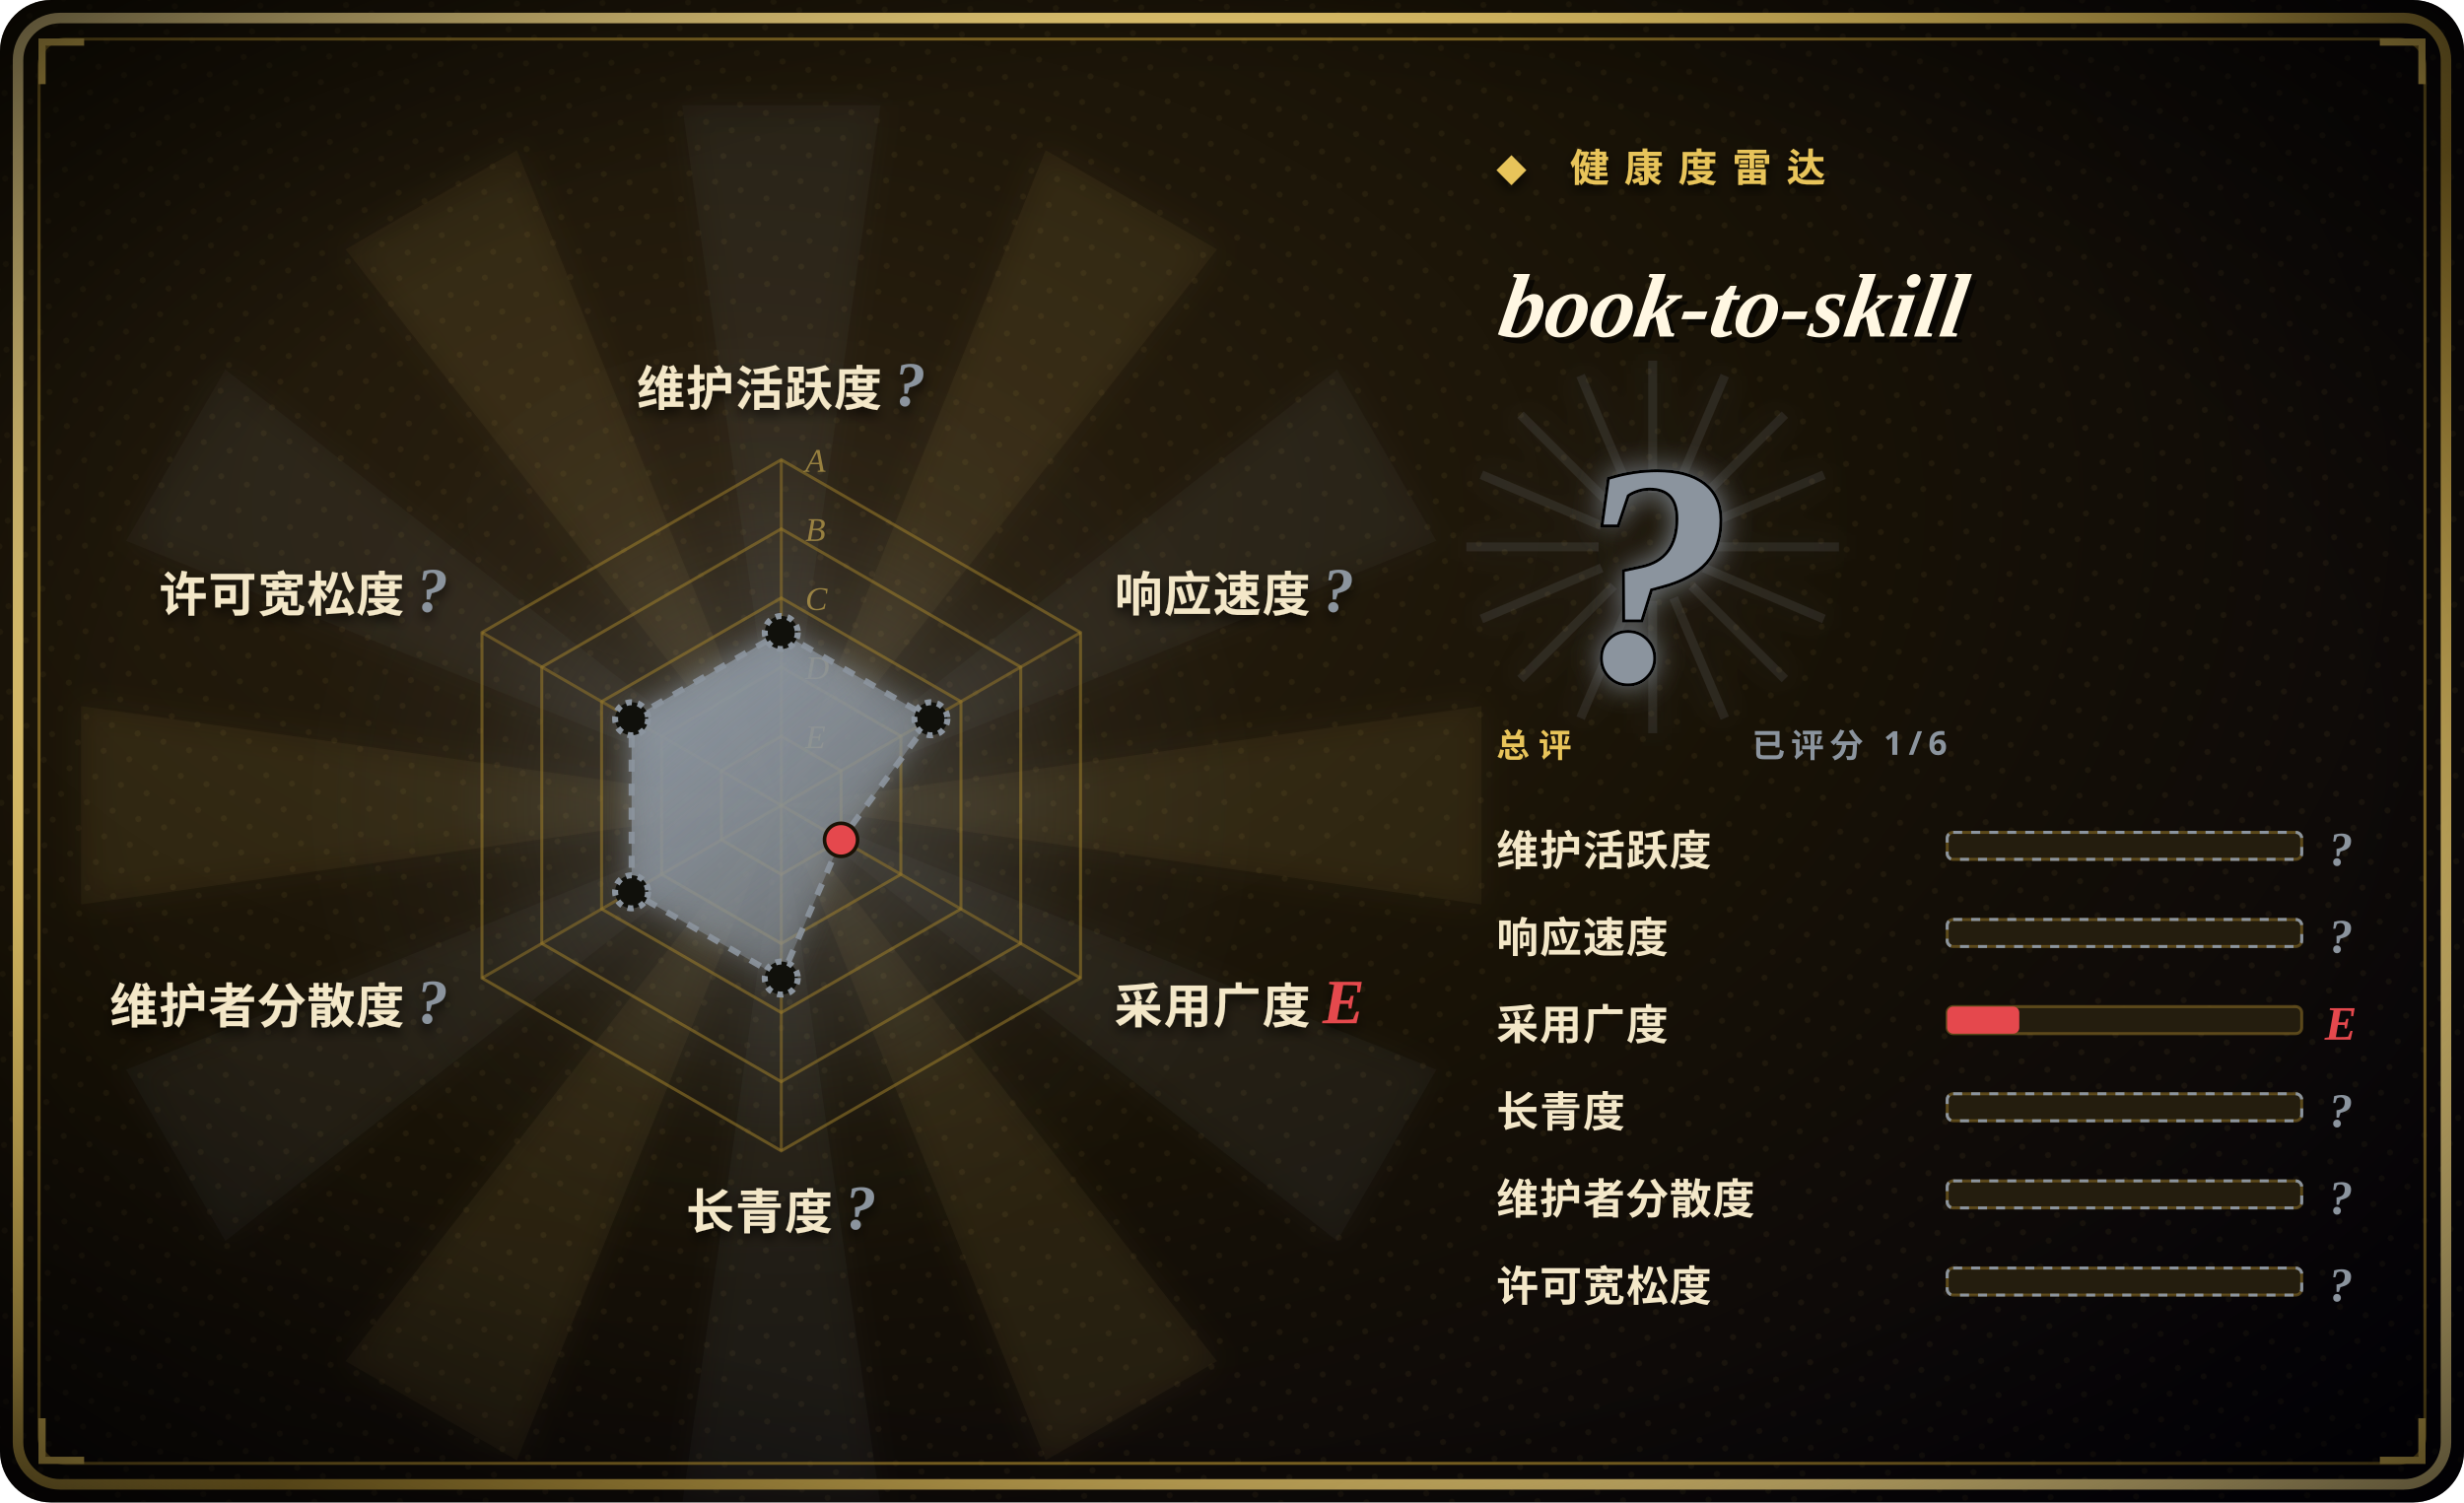
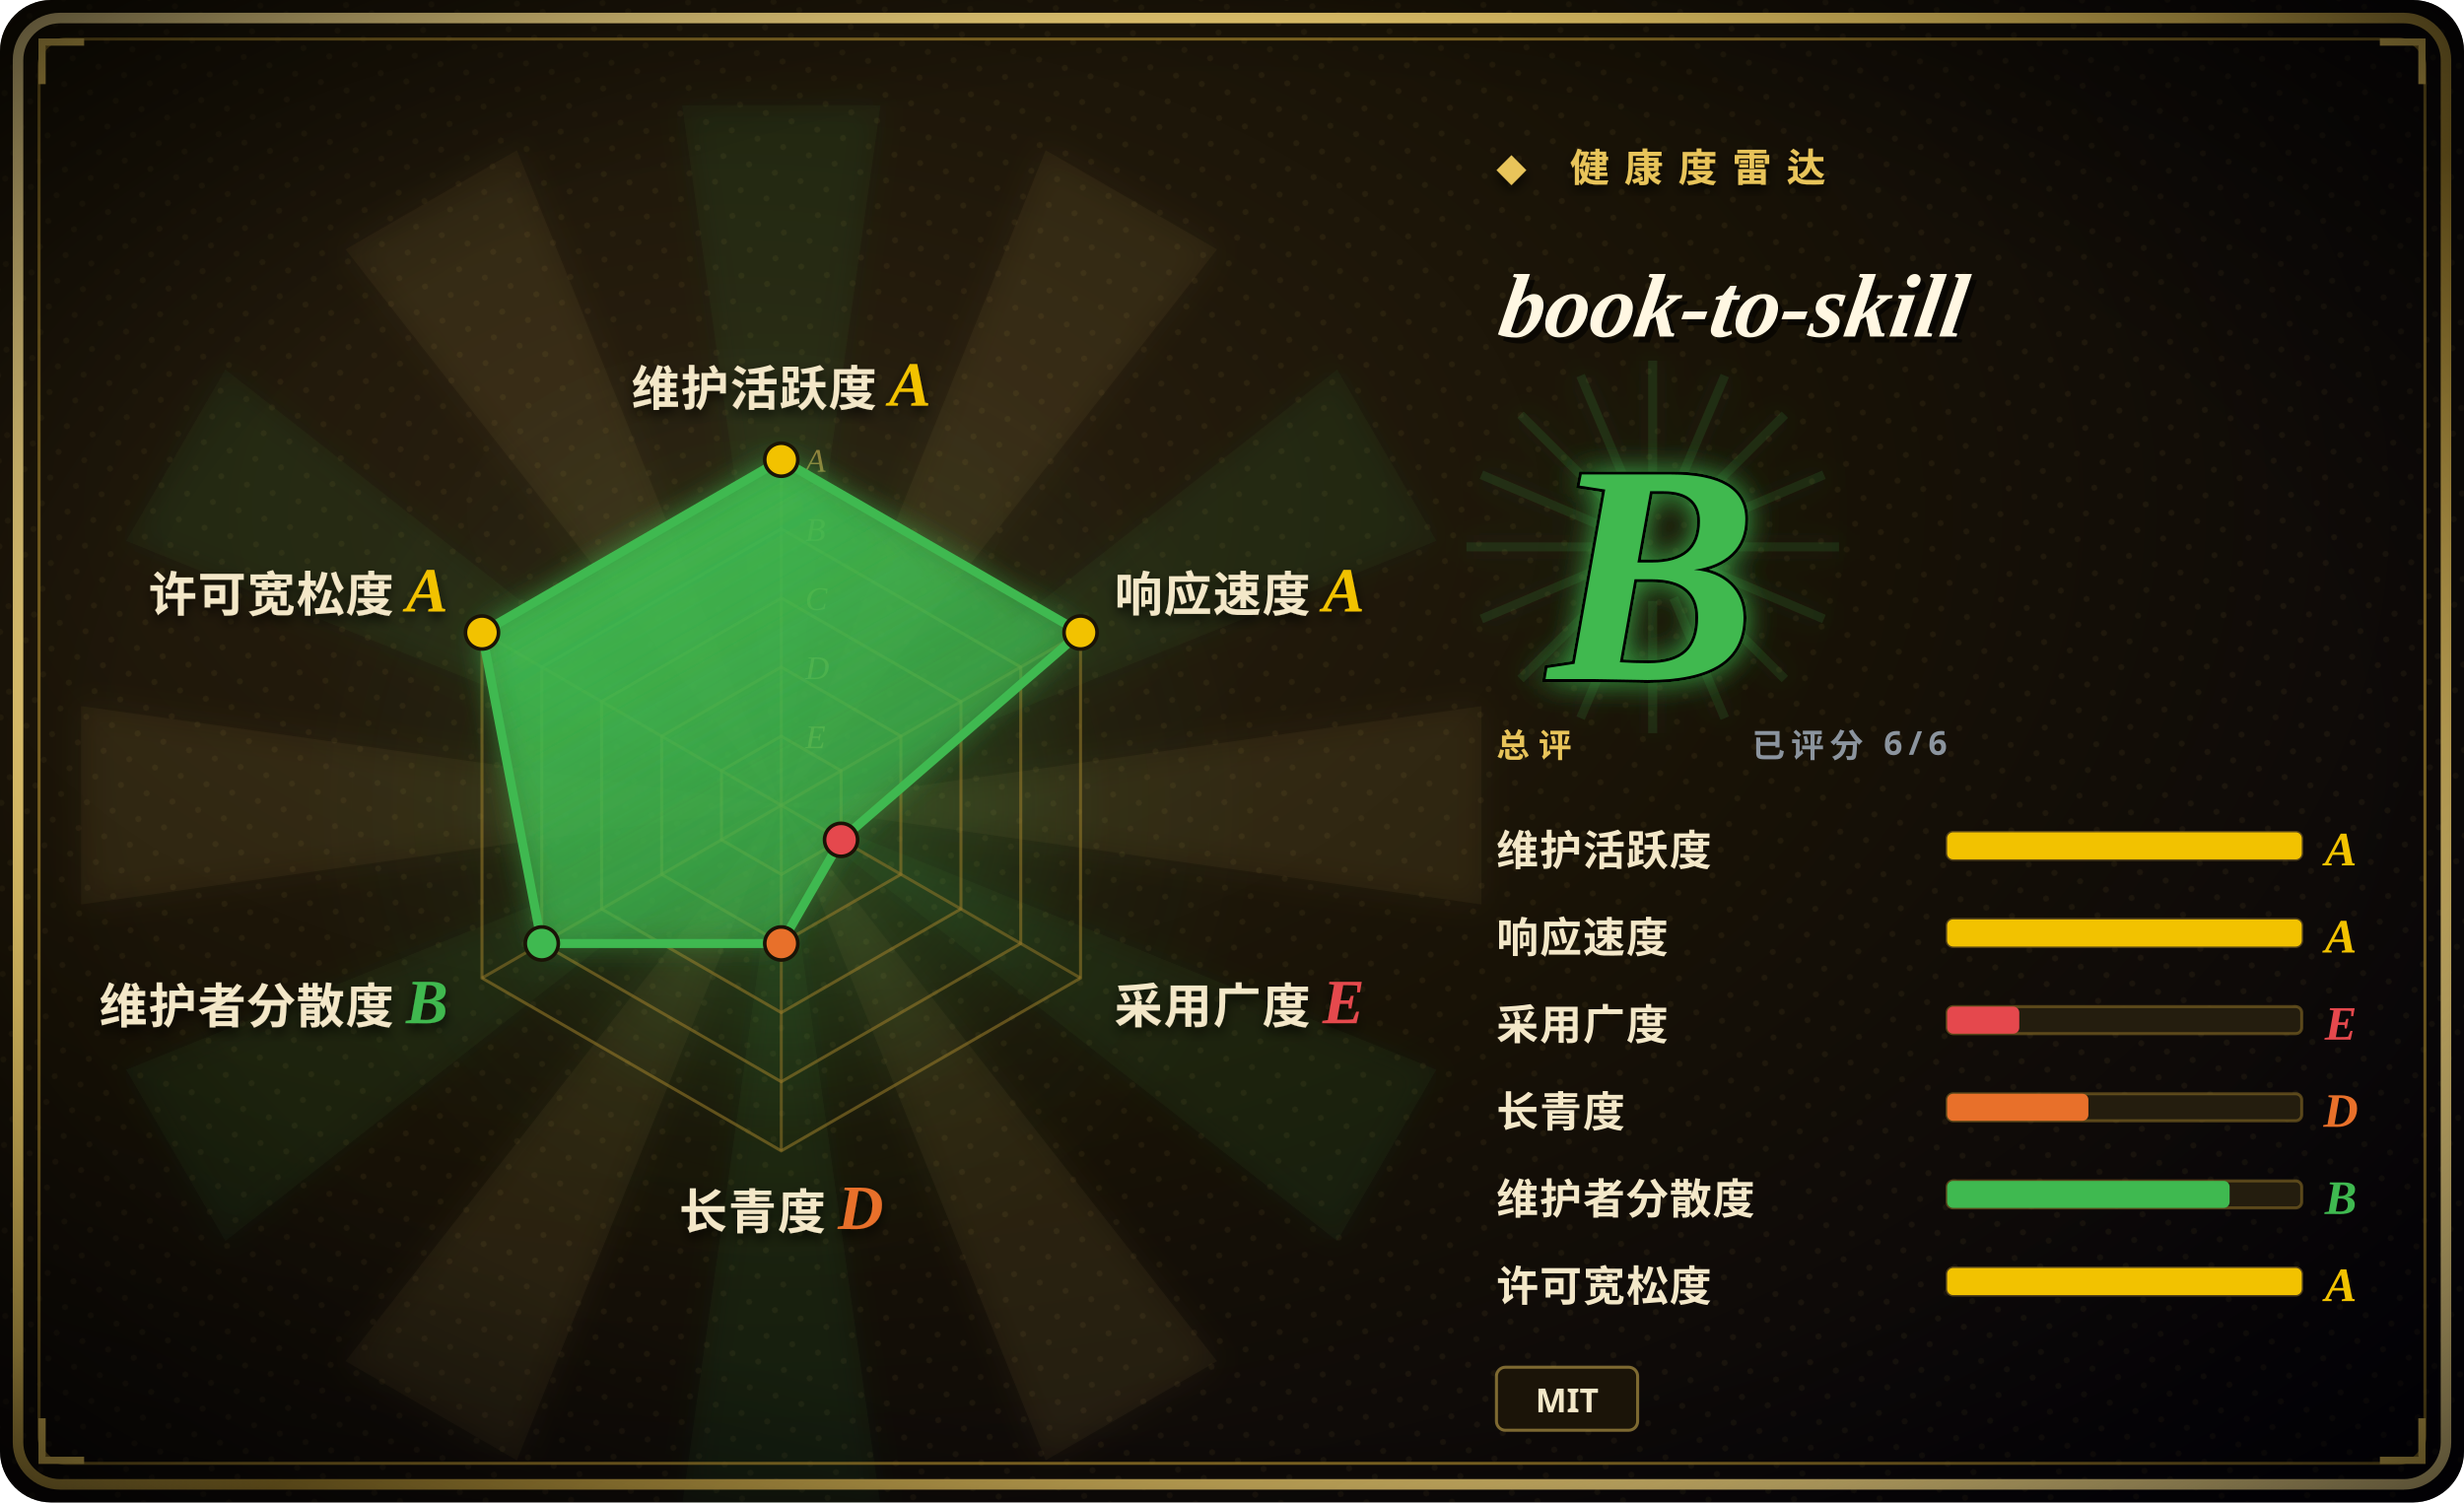
<svg xmlns="http://www.w3.org/2000/svg" width="820" height="500" viewBox="0 0 820 500">
  <defs>
    <radialGradient id="bg" cx="30%" cy="34%" r="90%">
      <stop offset="0%" stop-color="#2a2010" />
      <stop offset="48%" stop-color="#181206" />
      <stop offset="100%" stop-color="#05030a" />
    </radialGradient>
    <radialGradient id="vig" cx="50%" cy="50%" r="72%">
      <stop offset="62%" stop-color="#000000" stop-opacity="0" />
      <stop offset="100%" stop-color="#000000" stop-opacity="0.72" />
    </radialGradient>
    <linearGradient id="frame" x1="0" y1="0" x2="1" y2="1">
      <stop offset="0%" stop-color="#f6dd92" />
      <stop offset="45%" stop-color="#E8C45A" />
      <stop offset="55%" stop-color="#9c7d2a" />
      <stop offset="100%" stop-color="#f6dd92" />
    </linearGradient>
    <linearGradient id="poly" x1="0" y1="0" x2="0.7" y2="1">
-       <stop offset="0%" stop-color="#8B949E" stop-opacity="0.92" />
-       <stop offset="100%" stop-color="#8B949E" stop-opacity="0.34" />
+       <stop offset="0%" stop-color="#3FB950" stop-opacity="0.92" />
+       <stop offset="100%" stop-color="#3FB950" stop-opacity="0.34" />
    </linearGradient>
    <radialGradient id="halo" cx="50%" cy="50%" r="50%">
-       <stop offset="0%" stop-color="#8B949E" stop-opacity="0.34" />
-       <stop offset="68%" stop-color="#8B949E" stop-opacity="0.04" />
-       <stop offset="100%" stop-color="#8B949E" stop-opacity="0" />
+       <stop offset="0%" stop-color="#3FB950" stop-opacity="0.34" />
+       <stop offset="68%" stop-color="#3FB950" stop-opacity="0.04" />
+       <stop offset="100%" stop-color="#3FB950" stop-opacity="0" />
    </radialGradient>
    <filter id="glow" x="-60%" y="-60%" width="220%" height="220%">
      <feGaussianBlur stdDeviation="5" result="b" />
      <feMerge>
        <feMergeNode in="b" />
        <feMergeNode in="SourceGraphic" />
      </feMerge>
    </filter>
    <filter id="soft" x="-30%" y="-30%" width="160%" height="160%">
      <feDropShadow dx="0" dy="2" stdDeviation="2" flood-color="#000" flood-opacity="0.7" />
    </filter>
    <pattern id="halftone" width="9" height="9" patternUnits="userSpaceOnUse" patternTransform="rotate(18)">
      <circle cx="2" cy="2" r="1" fill="#E8C45A" fill-opacity="0.06" />
    </pattern>
  </defs>
  <rect width="820" height="500" rx="17" fill="url(#bg)" />
  <rect width="820" height="500" rx="17" fill="url(#halftone)" />
  <g opacity="0.5" filter="url(#glow)">
    <path d="M260,268 L493,235 L493,301 Z" fill="#E8C45A" fill-opacity="0.10" />
-     <path d="M260,268 L478,356 L445,413 Z" fill="#8B949E" fill-opacity="0.10" />
+     <path d="M260,268 L478,356 L445,413 Z" fill="#3FB950" fill-opacity="0.10" />
    <path d="M260,268 L405,453 L348,486 Z" fill="#E8C45A" fill-opacity="0.10" />
-     <path d="M260,268 L293,501 L227,501 Z" fill="#8B949E" fill-opacity="0.10" />
+     <path d="M260,268 L293,501 L227,501 Z" fill="#3FB950" fill-opacity="0.10" />
    <path d="M260,268 L172,486 L115,453 Z" fill="#E8C45A" fill-opacity="0.10" />
-     <path d="M260,268 L75,413 L42,356 Z" fill="#8B949E" fill-opacity="0.10" />
+     <path d="M260,268 L75,413 L42,356 Z" fill="#3FB950" fill-opacity="0.10" />
    <path d="M260,268 L27,301 L27,235 Z" fill="#E8C45A" fill-opacity="0.10" />
-     <path d="M260,268 L42,180 L75,123 Z" fill="#8B949E" fill-opacity="0.10" />
+     <path d="M260,268 L42,180 L75,123 Z" fill="#3FB950" fill-opacity="0.10" />
    <path d="M260,268 L115,83 L172,50 Z" fill="#E8C45A" fill-opacity="0.10" />
-     <path d="M260,268 L227,35 L293,35 Z" fill="#8B949E" fill-opacity="0.10" />
+     <path d="M260,268 L227,35 L293,35 Z" fill="#3FB950" fill-opacity="0.10" />
    <path d="M260,268 L348,50 L405,83 Z" fill="#E8C45A" fill-opacity="0.10" />
-     <path d="M260,268 L445,123 L478,180 Z" fill="#8B949E" fill-opacity="0.10" />
+     <path d="M260,268 L445,123 L478,180 Z" fill="#3FB950" fill-opacity="0.10" />
  </g>
  <circle cx="260" cy="268" r="161" fill="url(#halo)" />
  <rect x="6" y="6" width="808" height="488" rx="14" fill="none" stroke="url(#frame)" stroke-width="3.5" />
  <rect x="13" y="13" width="794" height="474" rx="9" fill="none" stroke="#9c7d2a" stroke-width="1" stroke-opacity="0.8" />
  <path d="M14,28 L14,14 L28,14" fill="none" stroke="#E8C45A" stroke-width="2.4" />
  <path d="M806,28 L806,14 L792,14" fill="none" stroke="#E8C45A" stroke-width="2.4" />
  <path d="M14,472 L14,486 L28,486" fill="none" stroke="#E8C45A" stroke-width="2.4" />
  <path d="M806,472 L806,486 L792,486" fill="none" stroke="#E8C45A" stroke-width="2.4" />
  <rect width="820" height="500" rx="17" fill="url(#vig)" />
  <polygon points="260.0,153.0 359.6,210.5 359.6,325.5 260.0,383.0 160.4,325.5 160.4,210.5" fill="none" stroke="#9c7d2a" stroke-opacity="0.55" stroke-width="1" />
  <polygon points="260.0,176.0 339.7,222.0 339.7,314.0 260.0,360.0 180.3,314.0 180.3,222.0" fill="none" stroke="#9c7d2a" stroke-opacity="0.55" stroke-width="1" />
  <polygon points="260.0,199.0 319.8,233.5 319.8,302.5 260.0,337.0 200.2,302.5 200.2,233.5" fill="none" stroke="#9c7d2a" stroke-opacity="0.55" stroke-width="1" />
  <polygon points="260.0,222.0 299.8,245.0 299.8,291.0 260.0,314.0 220.2,291.0 220.2,245.0" fill="none" stroke="#9c7d2a" stroke-opacity="0.55" stroke-width="1" />
  <polygon points="260.0,245.0 279.9,256.5 279.9,279.5 260.0,291.0 240.1,279.5 240.1,256.5" fill="none" stroke="#9c7d2a" stroke-opacity="0.55" stroke-width="1" />
  <line x1="260" y1="268" x2="260.0" y2="153.0" stroke="#9c7d2a" stroke-opacity="0.5" stroke-width="1" />
  <line x1="260" y1="268" x2="359.6" y2="210.5" stroke="#9c7d2a" stroke-opacity="0.5" stroke-width="1" />
  <line x1="260" y1="268" x2="359.6" y2="325.5" stroke="#9c7d2a" stroke-opacity="0.5" stroke-width="1" />
  <line x1="260" y1="268" x2="260.0" y2="383.0" stroke="#9c7d2a" stroke-opacity="0.5" stroke-width="1" />
  <line x1="260" y1="268" x2="160.4" y2="325.5" stroke="#9c7d2a" stroke-opacity="0.5" stroke-width="1" />
  <line x1="260" y1="268" x2="160.4" y2="210.5" stroke="#9c7d2a" stroke-opacity="0.5" stroke-width="1" />
  <text x="268" y="157.0" font-size="11" font-style="italic" fill="#E8C45A" fill-opacity="0.55" font-family="'Georgia','Times New Roman',serif">A</text>
  <text x="268" y="180.0" font-size="11" font-style="italic" fill="#E8C45A" fill-opacity="0.55" font-family="'Georgia','Times New Roman',serif">B</text>
  <text x="268" y="203.0" font-size="11" font-style="italic" fill="#E8C45A" fill-opacity="0.55" font-family="'Georgia','Times New Roman',serif">C</text>
  <text x="268" y="226.0" font-size="11" font-style="italic" fill="#E8C45A" fill-opacity="0.55" font-family="'Georgia','Times New Roman',serif">D</text>
  <text x="268" y="249.0" font-size="11" font-style="italic" fill="#E8C45A" fill-opacity="0.55" font-family="'Georgia','Times New Roman',serif">E</text>
-   <polygon points="260.0,210.5 309.8,239.2 279.9,279.5 260.0,325.5 210.2,296.8 210.2,239.2" fill="url(#poly)" filter="url(#glow)" />
-   <line x1="260.0" y1="210.5" x2="309.8" y2="239.2" stroke="#8B949E" stroke-width="2" stroke-dasharray="4 4" stroke-opacity="0.92" />
-   <line x1="309.8" y1="239.2" x2="279.9" y2="279.5" stroke="#8B949E" stroke-width="2" stroke-dasharray="4 4" stroke-opacity="0.92" />
-   <line x1="279.9" y1="279.5" x2="260.0" y2="325.5" stroke="#8B949E" stroke-width="2" stroke-dasharray="4 4" stroke-opacity="0.92" />
-   <line x1="260.0" y1="325.5" x2="210.2" y2="296.8" stroke="#8B949E" stroke-width="2" stroke-dasharray="4 4" stroke-opacity="0.92" />
-   <line x1="210.2" y1="296.8" x2="210.2" y2="239.2" stroke="#8B949E" stroke-width="2" stroke-dasharray="4 4" stroke-opacity="0.92" />
-   <line x1="210.2" y1="239.2" x2="260.0" y2="210.5" stroke="#8B949E" stroke-width="2" stroke-dasharray="4 4" stroke-opacity="0.92" />
-   <circle cx="260.0" cy="210.5" r="5.5" fill="#10100b" stroke="#8B949E" stroke-width="2" stroke-dasharray="2 2" />
-   <circle cx="309.8" cy="239.2" r="5.5" fill="#10100b" stroke="#8B949E" stroke-width="2" stroke-dasharray="2 2" />
+   <polygon points="260.0,153.0 359.6,210.5 279.9,279.5 260.0,314.0 180.3,314.0 160.4,210.5" fill="url(#poly)" filter="url(#glow)" />
+   <line x1="260.0" y1="153.0" x2="359.6" y2="210.5" stroke="#3FB950" stroke-width="3" />
+   <line x1="359.6" y1="210.5" x2="279.9" y2="279.5" stroke="#3FB950" stroke-width="3" />
+   <line x1="279.9" y1="279.5" x2="260.0" y2="314.0" stroke="#3FB950" stroke-width="3" />
+   <line x1="260.0" y1="314.0" x2="180.3" y2="314.0" stroke="#3FB950" stroke-width="3" />
+   <line x1="180.3" y1="314.0" x2="160.4" y2="210.5" stroke="#3FB950" stroke-width="3" />
+   <line x1="160.4" y1="210.5" x2="260.0" y2="153.0" stroke="#3FB950" stroke-width="3" />
+   <circle cx="260.0" cy="153.0" r="5.5" fill="#F2C200" stroke="#1a1306" stroke-width="1.2" />
+   <circle cx="359.6" cy="210.5" r="5.5" fill="#F2C200" stroke="#1a1306" stroke-width="1.2" />
  <circle cx="279.9" cy="279.5" r="5.5" fill="#E5484D" stroke="#1a1306" stroke-width="1.2" />
-   <circle cx="260.0" cy="325.5" r="5.5" fill="#10100b" stroke="#8B949E" stroke-width="2" stroke-dasharray="2 2" />
-   <circle cx="210.2" cy="296.8" r="5.5" fill="#10100b" stroke="#8B949E" stroke-width="2" stroke-dasharray="2 2" />
-   <circle cx="210.2" cy="239.2" r="5.5" fill="#10100b" stroke="#8B949E" stroke-width="2" stroke-dasharray="2 2" />
-   <text x="260.0" y="135.0" font-size="16" font-weight="900" fill="#f3e7c8" text-anchor="middle" font-family="'PingFang SC','Hiragino Sans GB','Heiti SC','Microsoft YaHei',sans-serif" letter-spacing="0.4" filter="url(#soft)">维护活跃度 <tspan fill="#8B949E" font-family="'Georgia','Times New Roman',serif" font-style="italic" font-size="21">?</tspan>
+   <circle cx="260.0" cy="314.0" r="5.5" fill="#E8702A" stroke="#1a1306" stroke-width="1.2" />
+   <circle cx="180.3" cy="314.0" r="5.5" fill="#3FB950" stroke="#1a1306" stroke-width="1.2" />
+   <circle cx="160.4" cy="210.5" r="5.5" fill="#F2C200" stroke="#1a1306" stroke-width="1.2" />
+   <text x="260.0" y="135.0" font-size="16" font-weight="900" fill="#f3e7c8" text-anchor="middle" font-family="'PingFang SC','Hiragino Sans GB','Heiti SC','Microsoft YaHei',sans-serif" letter-spacing="0.4" filter="url(#soft)">维护活跃度 <tspan fill="#F2C200" font-family="'Georgia','Times New Roman',serif" font-style="italic" font-size="21">A</tspan>
  </text>
-   <text x="370.9" y="203.5" font-size="16" font-weight="900" fill="#f3e7c8" text-anchor="start" font-family="'PingFang SC','Hiragino Sans GB','Heiti SC','Microsoft YaHei',sans-serif" letter-spacing="0.4" filter="url(#soft)">响应速度 <tspan fill="#8B949E" font-family="'Georgia','Times New Roman',serif" font-style="italic" font-size="21">?</tspan>
+   <text x="370.9" y="203.5" font-size="16" font-weight="900" fill="#f3e7c8" text-anchor="start" font-family="'PingFang SC','Hiragino Sans GB','Heiti SC','Microsoft YaHei',sans-serif" letter-spacing="0.4" filter="url(#soft)">响应速度 <tspan fill="#F2C200" font-family="'Georgia','Times New Roman',serif" font-style="italic" font-size="21">A</tspan>
  </text>
  <text x="370.9" y="340.5" font-size="16" font-weight="900" fill="#f3e7c8" text-anchor="start" font-family="'PingFang SC','Hiragino Sans GB','Heiti SC','Microsoft YaHei',sans-serif" letter-spacing="0.4" filter="url(#soft)">采用广度 <tspan fill="#E5484D" font-family="'Georgia','Times New Roman',serif" font-style="italic" font-size="21">E</tspan>
  </text>
-   <text x="260.0" y="409.0" font-size="16" font-weight="900" fill="#f3e7c8" text-anchor="middle" font-family="'PingFang SC','Hiragino Sans GB','Heiti SC','Microsoft YaHei',sans-serif" letter-spacing="0.4" filter="url(#soft)">长青度 <tspan fill="#8B949E" font-family="'Georgia','Times New Roman',serif" font-style="italic" font-size="21">?</tspan>
+   <text x="260.0" y="409.0" font-size="16" font-weight="900" fill="#f3e7c8" text-anchor="middle" font-family="'PingFang SC','Hiragino Sans GB','Heiti SC','Microsoft YaHei',sans-serif" letter-spacing="0.4" filter="url(#soft)">长青度 <tspan fill="#E8702A" font-family="'Georgia','Times New Roman',serif" font-style="italic" font-size="21">D</tspan>
  </text>
-   <text x="149.1" y="340.5" font-size="16" font-weight="900" fill="#f3e7c8" text-anchor="end" font-family="'PingFang SC','Hiragino Sans GB','Heiti SC','Microsoft YaHei',sans-serif" letter-spacing="0.4" filter="url(#soft)">维护者分散度 <tspan fill="#8B949E" font-family="'Georgia','Times New Roman',serif" font-style="italic" font-size="21">?</tspan>
+   <text x="149.1" y="340.5" font-size="16" font-weight="900" fill="#f3e7c8" text-anchor="end" font-family="'PingFang SC','Hiragino Sans GB','Heiti SC','Microsoft YaHei',sans-serif" letter-spacing="0.4" filter="url(#soft)">维护者分散度 <tspan fill="#3FB950" font-family="'Georgia','Times New Roman',serif" font-style="italic" font-size="21">B</tspan>
  </text>
-   <text x="149.1" y="203.5" font-size="16" font-weight="900" fill="#f3e7c8" text-anchor="end" font-family="'PingFang SC','Hiragino Sans GB','Heiti SC','Microsoft YaHei',sans-serif" letter-spacing="0.4" filter="url(#soft)">许可宽松度 <tspan fill="#8B949E" font-family="'Georgia','Times New Roman',serif" font-style="italic" font-size="21">?</tspan>
+   <text x="149.1" y="203.5" font-size="16" font-weight="900" fill="#f3e7c8" text-anchor="end" font-family="'PingFang SC','Hiragino Sans GB','Heiti SC','Microsoft YaHei',sans-serif" letter-spacing="0.4" filter="url(#soft)">许可宽松度 <tspan fill="#F2C200" font-family="'Georgia','Times New Roman',serif" font-style="italic" font-size="21">A</tspan>
  </text>
  <text x="498" y="60" font-size="13" letter-spacing="5" fill="#E8C45A" font-weight="900" font-family="'PingFang SC','Hiragino Sans GB','Heiti SC','Microsoft YaHei',sans-serif" filter="url(#soft)">◆ 健康度雷达</text>
  <g transform="translate(498,112) skewX(-9)">
    <text x="2" y="2" font-size="30" font-weight="900" font-style="italic" fill="#000" fill-opacity="0.6" font-family="'Georgia','Times New Roman',serif">book-to-skill</text>
    <text x="0" y="0" font-size="30" font-weight="900" font-style="italic" fill="#fff7e2" font-family="'Georgia','Times New Roman',serif">book-to-skill</text>
  </g>
  <line x1="498" y1="124" x2="648" y2="124" stroke="url(#frame)" stroke-width="2" />
  <g opacity="0.85" filter="url(#glow)">
-     <line x1="568" y1="182" x2="612" y2="182" stroke="#8B949E" stroke-opacity="0.16" stroke-width="3" />
-     <line x1="567" y1="189" x2="607" y2="206" stroke="#8B949E" stroke-opacity="0.16" stroke-width="3" />
-     <line x1="563" y1="195" x2="594" y2="226" stroke="#8B949E" stroke-opacity="0.16" stroke-width="3" />
-     <line x1="557" y1="199" x2="574" y2="239" stroke="#8B949E" stroke-opacity="0.16" stroke-width="3" />
-     <line x1="550" y1="200" x2="550" y2="244" stroke="#8B949E" stroke-opacity="0.16" stroke-width="3" />
-     <line x1="543" y1="199" x2="526" y2="239" stroke="#8B949E" stroke-opacity="0.16" stroke-width="3" />
-     <line x1="537" y1="195" x2="506" y2="226" stroke="#8B949E" stroke-opacity="0.16" stroke-width="3" />
-     <line x1="533" y1="189" x2="493" y2="206" stroke="#8B949E" stroke-opacity="0.16" stroke-width="3" />
-     <line x1="532" y1="182" x2="488" y2="182" stroke="#8B949E" stroke-opacity="0.16" stroke-width="3" />
-     <line x1="533" y1="175" x2="493" y2="158" stroke="#8B949E" stroke-opacity="0.16" stroke-width="3" />
-     <line x1="537" y1="169" x2="506" y2="138" stroke="#8B949E" stroke-opacity="0.16" stroke-width="3" />
-     <line x1="543" y1="165" x2="526" y2="125" stroke="#8B949E" stroke-opacity="0.16" stroke-width="3" />
-     <line x1="550" y1="164" x2="550" y2="120" stroke="#8B949E" stroke-opacity="0.16" stroke-width="3" />
-     <line x1="557" y1="165" x2="574" y2="125" stroke="#8B949E" stroke-opacity="0.16" stroke-width="3" />
-     <line x1="563" y1="169" x2="594" y2="138" stroke="#8B949E" stroke-opacity="0.16" stroke-width="3" />
-     <line x1="567" y1="175" x2="607" y2="158" stroke="#8B949E" stroke-opacity="0.16" stroke-width="3" />
+     <line x1="568" y1="182" x2="612" y2="182" stroke="#3FB950" stroke-opacity="0.16" stroke-width="3" />
+     <line x1="567" y1="189" x2="607" y2="206" stroke="#3FB950" stroke-opacity="0.16" stroke-width="3" />
+     <line x1="563" y1="195" x2="594" y2="226" stroke="#3FB950" stroke-opacity="0.16" stroke-width="3" />
+     <line x1="557" y1="199" x2="574" y2="239" stroke="#3FB950" stroke-opacity="0.16" stroke-width="3" />
+     <line x1="550" y1="200" x2="550" y2="244" stroke="#3FB950" stroke-opacity="0.16" stroke-width="3" />
+     <line x1="543" y1="199" x2="526" y2="239" stroke="#3FB950" stroke-opacity="0.16" stroke-width="3" />
+     <line x1="537" y1="195" x2="506" y2="226" stroke="#3FB950" stroke-opacity="0.16" stroke-width="3" />
+     <line x1="533" y1="189" x2="493" y2="206" stroke="#3FB950" stroke-opacity="0.16" stroke-width="3" />
+     <line x1="532" y1="182" x2="488" y2="182" stroke="#3FB950" stroke-opacity="0.16" stroke-width="3" />
+     <line x1="533" y1="175" x2="493" y2="158" stroke="#3FB950" stroke-opacity="0.16" stroke-width="3" />
+     <line x1="537" y1="169" x2="506" y2="138" stroke="#3FB950" stroke-opacity="0.16" stroke-width="3" />
+     <line x1="543" y1="165" x2="526" y2="125" stroke="#3FB950" stroke-opacity="0.16" stroke-width="3" />
+     <line x1="550" y1="164" x2="550" y2="120" stroke="#3FB950" stroke-opacity="0.16" stroke-width="3" />
+     <line x1="557" y1="165" x2="574" y2="125" stroke="#3FB950" stroke-opacity="0.16" stroke-width="3" />
+     <line x1="563" y1="169" x2="594" y2="138" stroke="#3FB950" stroke-opacity="0.16" stroke-width="3" />
+     <line x1="567" y1="175" x2="607" y2="158" stroke="#3FB950" stroke-opacity="0.16" stroke-width="3" />
  </g>
-   <text x="550" y="226" font-size="104" font-weight="900" font-style="italic" text-anchor="middle" fill="#8B949E" stroke="#000" stroke-width="2" paint-order="stroke" font-family="'Georgia','Times New Roman',serif" filter="url(#glow)">?</text>
+   <text x="550" y="226" font-size="104" font-weight="900" font-style="italic" text-anchor="middle" fill="#3FB950" stroke="#000" stroke-width="2" paint-order="stroke" font-family="'Georgia','Times New Roman',serif" filter="url(#glow)">B</text>
  <text x="498" y="252" font-size="11" letter-spacing="3" fill="#E8C45A" font-family="'PingFang SC','Hiragino Sans GB','Heiti SC','Microsoft YaHei',sans-serif" font-weight="900">总评</text>
-   <text x="648" y="252" font-size="11" letter-spacing="2" fill="#8B949E" font-family="'PingFang SC','Hiragino Sans GB','Heiti SC','Microsoft YaHei',sans-serif" font-weight="900" text-anchor="end">已评分 1/6</text>
+   <text x="648" y="252" font-size="11" letter-spacing="2" fill="#8B949E" font-family="'PingFang SC','Hiragino Sans GB','Heiti SC','Microsoft YaHei',sans-serif" font-weight="900" text-anchor="end">已评分 6/6</text>
  <text x="498" y="288" font-size="14" font-weight="900" fill="#f3e7c8" font-family="'PingFang SC','Hiragino Sans GB','Heiti SC','Microsoft YaHei',sans-serif" letter-spacing="0.4">维护活跃度</text>
  <rect x="648" y="277" width="118" height="9" rx="2" fill="#241d0e" stroke="#9c7d2a" stroke-opacity="0.5" />
-   <rect x="648" y="277" width="118" height="9" rx="2" fill="none" stroke="#8B949E" stroke-dasharray="3 3" />
-   <text x="779" y="288" font-size="16" font-weight="900" font-style="italic" fill="#8B949E" font-family="'Georgia','Times New Roman',serif" text-anchor="middle">?</text>
+   <rect x="648" y="277" width="118" height="9" rx="2" fill="#F2C200" />
+   <text x="779" y="288" font-size="16" font-weight="900" font-style="italic" fill="#F2C200" font-family="'Georgia','Times New Roman',serif" text-anchor="middle">A</text>
  <text x="498" y="317" font-size="14" font-weight="900" fill="#f3e7c8" font-family="'PingFang SC','Hiragino Sans GB','Heiti SC','Microsoft YaHei',sans-serif" letter-spacing="0.4">响应速度</text>
  <rect x="648" y="306" width="118" height="9" rx="2" fill="#241d0e" stroke="#9c7d2a" stroke-opacity="0.5" />
-   <rect x="648" y="306" width="118" height="9" rx="2" fill="none" stroke="#8B949E" stroke-dasharray="3 3" />
-   <text x="779" y="317" font-size="16" font-weight="900" font-style="italic" fill="#8B949E" font-family="'Georgia','Times New Roman',serif" text-anchor="middle">?</text>
+   <rect x="648" y="306" width="118" height="9" rx="2" fill="#F2C200" />
+   <text x="779" y="317" font-size="16" font-weight="900" font-style="italic" fill="#F2C200" font-family="'Georgia','Times New Roman',serif" text-anchor="middle">A</text>
  <text x="498" y="346" font-size="14" font-weight="900" fill="#f3e7c8" font-family="'PingFang SC','Hiragino Sans GB','Heiti SC','Microsoft YaHei',sans-serif" letter-spacing="0.4">采用广度</text>
  <rect x="648" y="335" width="118" height="9" rx="2" fill="#241d0e" stroke="#9c7d2a" stroke-opacity="0.5" />
  <rect x="648" y="335" width="24" height="9" rx="2" fill="#E5484D" />
  <text x="779" y="346" font-size="16" font-weight="900" font-style="italic" fill="#E5484D" font-family="'Georgia','Times New Roman',serif" text-anchor="middle">E</text>
  <text x="498" y="375" font-size="14" font-weight="900" fill="#f3e7c8" font-family="'PingFang SC','Hiragino Sans GB','Heiti SC','Microsoft YaHei',sans-serif" letter-spacing="0.4">长青度</text>
  <rect x="648" y="364" width="118" height="9" rx="2" fill="#241d0e" stroke="#9c7d2a" stroke-opacity="0.5" />
-   <rect x="648" y="364" width="118" height="9" rx="2" fill="none" stroke="#8B949E" stroke-dasharray="3 3" />
-   <text x="779" y="375" font-size="16" font-weight="900" font-style="italic" fill="#8B949E" font-family="'Georgia','Times New Roman',serif" text-anchor="middle">?</text>
+   <rect x="648" y="364" width="47" height="9" rx="2" fill="#E8702A" />
+   <text x="779" y="375" font-size="16" font-weight="900" font-style="italic" fill="#E8702A" font-family="'Georgia','Times New Roman',serif" text-anchor="middle">D</text>
  <text x="498" y="404" font-size="14" font-weight="900" fill="#f3e7c8" font-family="'PingFang SC','Hiragino Sans GB','Heiti SC','Microsoft YaHei',sans-serif" letter-spacing="0.4">维护者分散度</text>
  <rect x="648" y="393" width="118" height="9" rx="2" fill="#241d0e" stroke="#9c7d2a" stroke-opacity="0.5" />
-   <rect x="648" y="393" width="118" height="9" rx="2" fill="none" stroke="#8B949E" stroke-dasharray="3 3" />
-   <text x="779" y="404" font-size="16" font-weight="900" font-style="italic" fill="#8B949E" font-family="'Georgia','Times New Roman',serif" text-anchor="middle">?</text>
+   <rect x="648" y="393" width="94" height="9" rx="2" fill="#3FB950" />
+   <text x="779" y="404" font-size="16" font-weight="900" font-style="italic" fill="#3FB950" font-family="'Georgia','Times New Roman',serif" text-anchor="middle">B</text>
  <text x="498" y="433" font-size="14" font-weight="900" fill="#f3e7c8" font-family="'PingFang SC','Hiragino Sans GB','Heiti SC','Microsoft YaHei',sans-serif" letter-spacing="0.4">许可宽松度</text>
  <rect x="648" y="422" width="118" height="9" rx="2" fill="#241d0e" stroke="#9c7d2a" stroke-opacity="0.5" />
-   <rect x="648" y="422" width="118" height="9" rx="2" fill="none" stroke="#8B949E" stroke-dasharray="3 3" />
-   <text x="779" y="433" font-size="16" font-weight="900" font-style="italic" fill="#8B949E" font-family="'Georgia','Times New Roman',serif" text-anchor="middle">?</text>
+   <rect x="648" y="422" width="118" height="9" rx="2" fill="#F2C200" />
+   <text x="779" y="433" font-size="16" font-weight="900" font-style="italic" fill="#F2C200" font-family="'Georgia','Times New Roman',serif" text-anchor="middle">A</text>
+   <rect x="498" y="455" width="47" height="21" rx="3" fill="#1b1408" stroke="#E8C45A" stroke-opacity="0.5" />
+   <text x="521.5" y="470" font-size="11" font-weight="700" fill="#f3e7c8" text-anchor="middle" font-family="'PingFang SC','Hiragino Sans GB','Heiti SC','Microsoft YaHei',sans-serif">MIT</text>
</svg>
